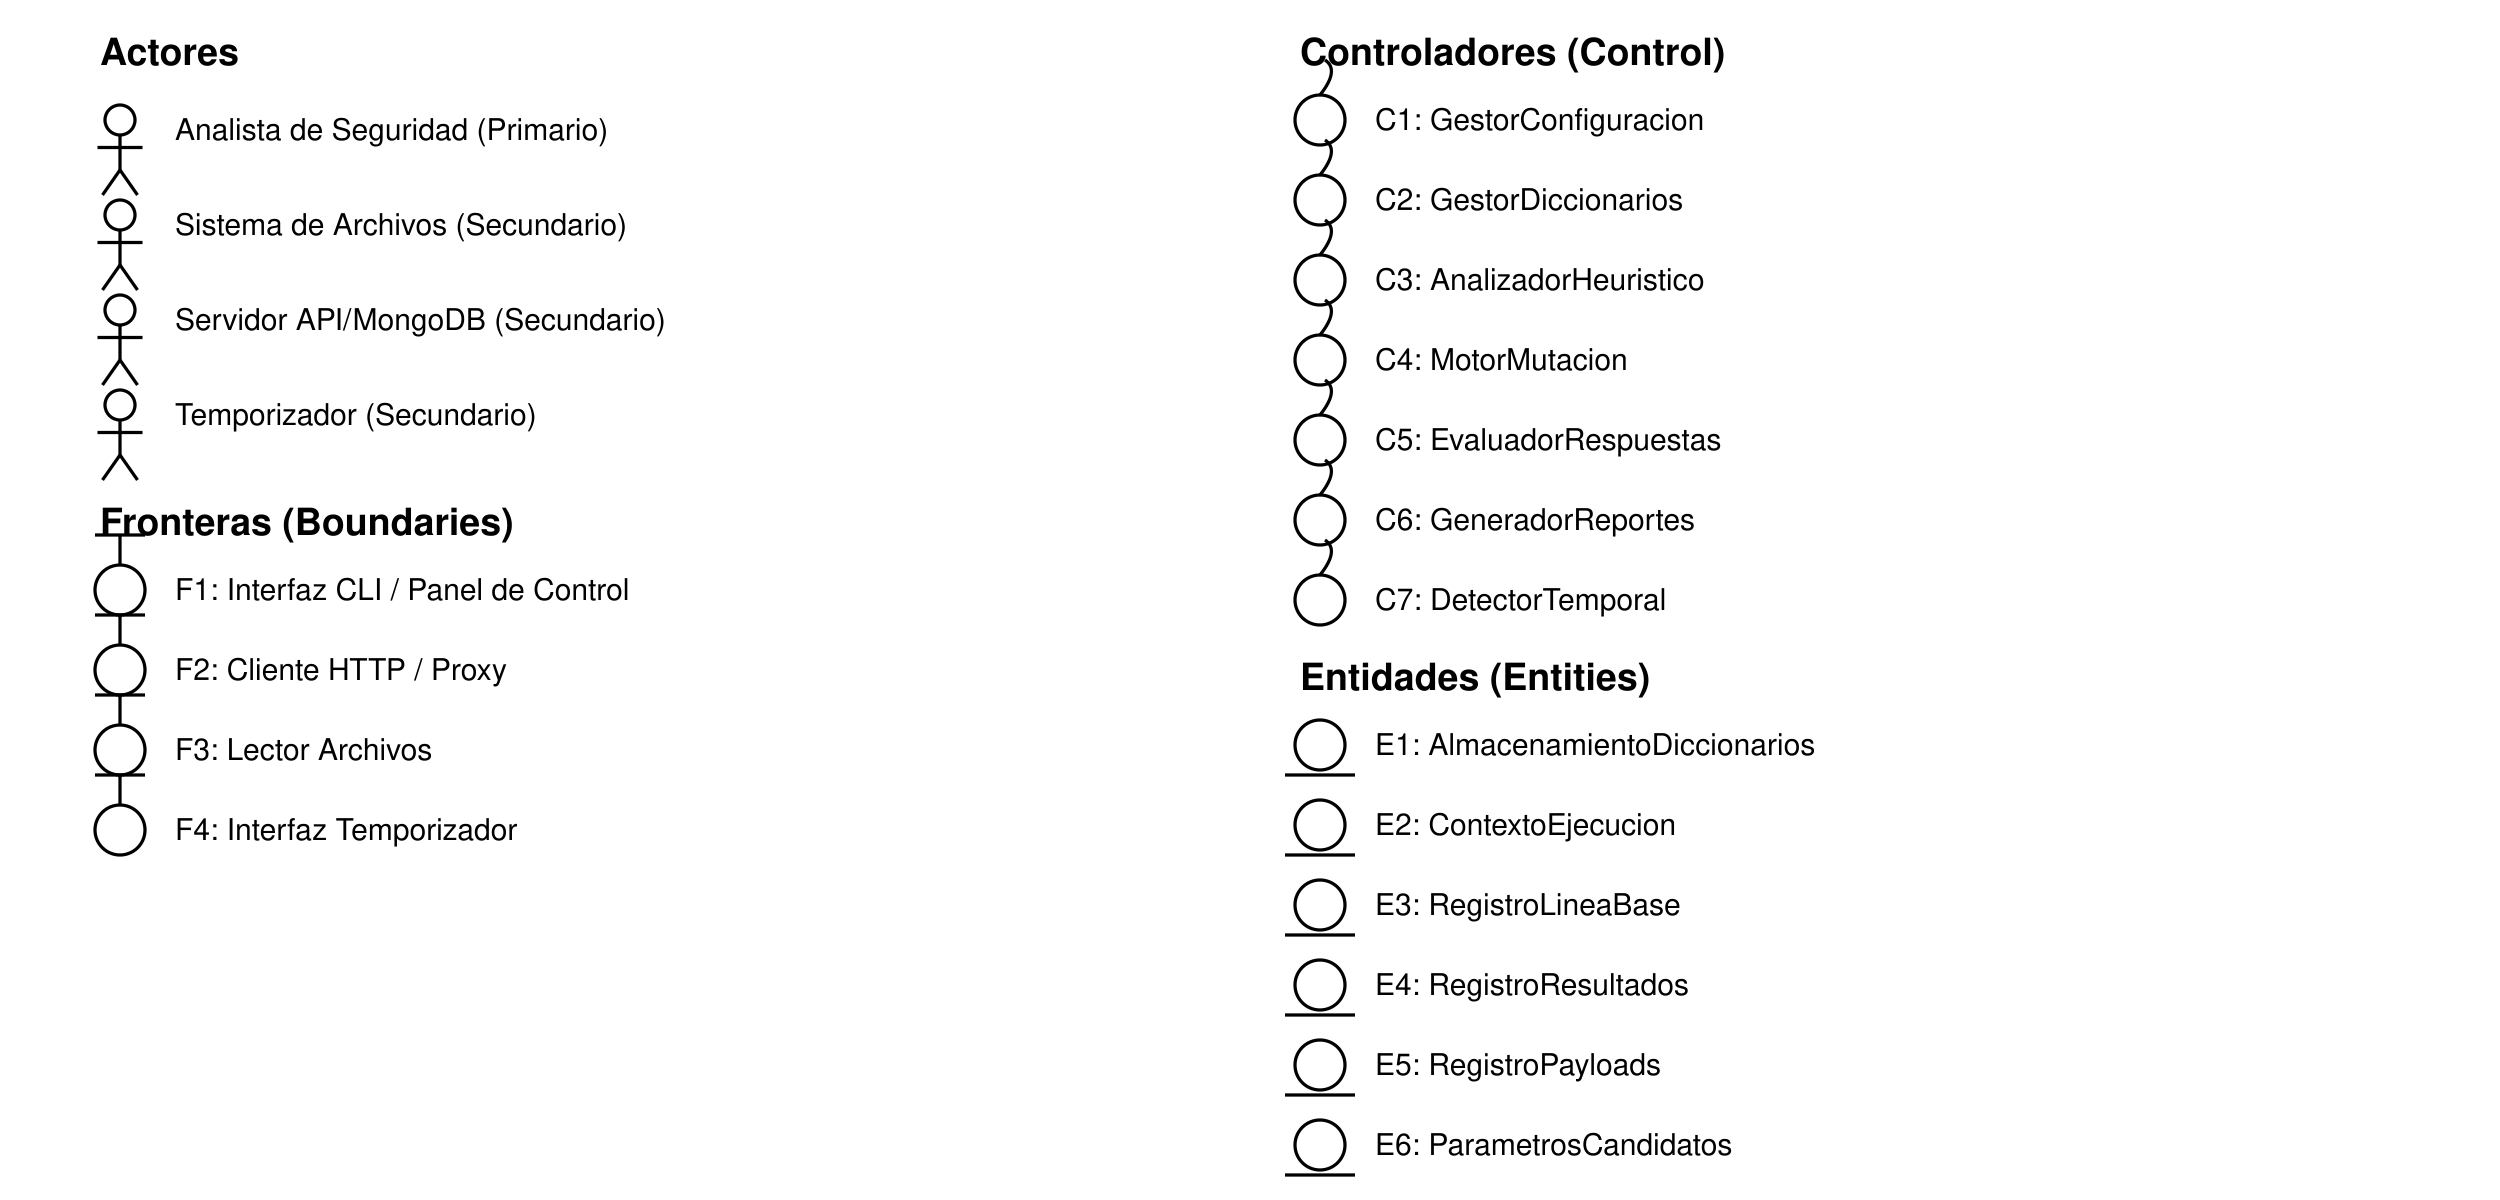
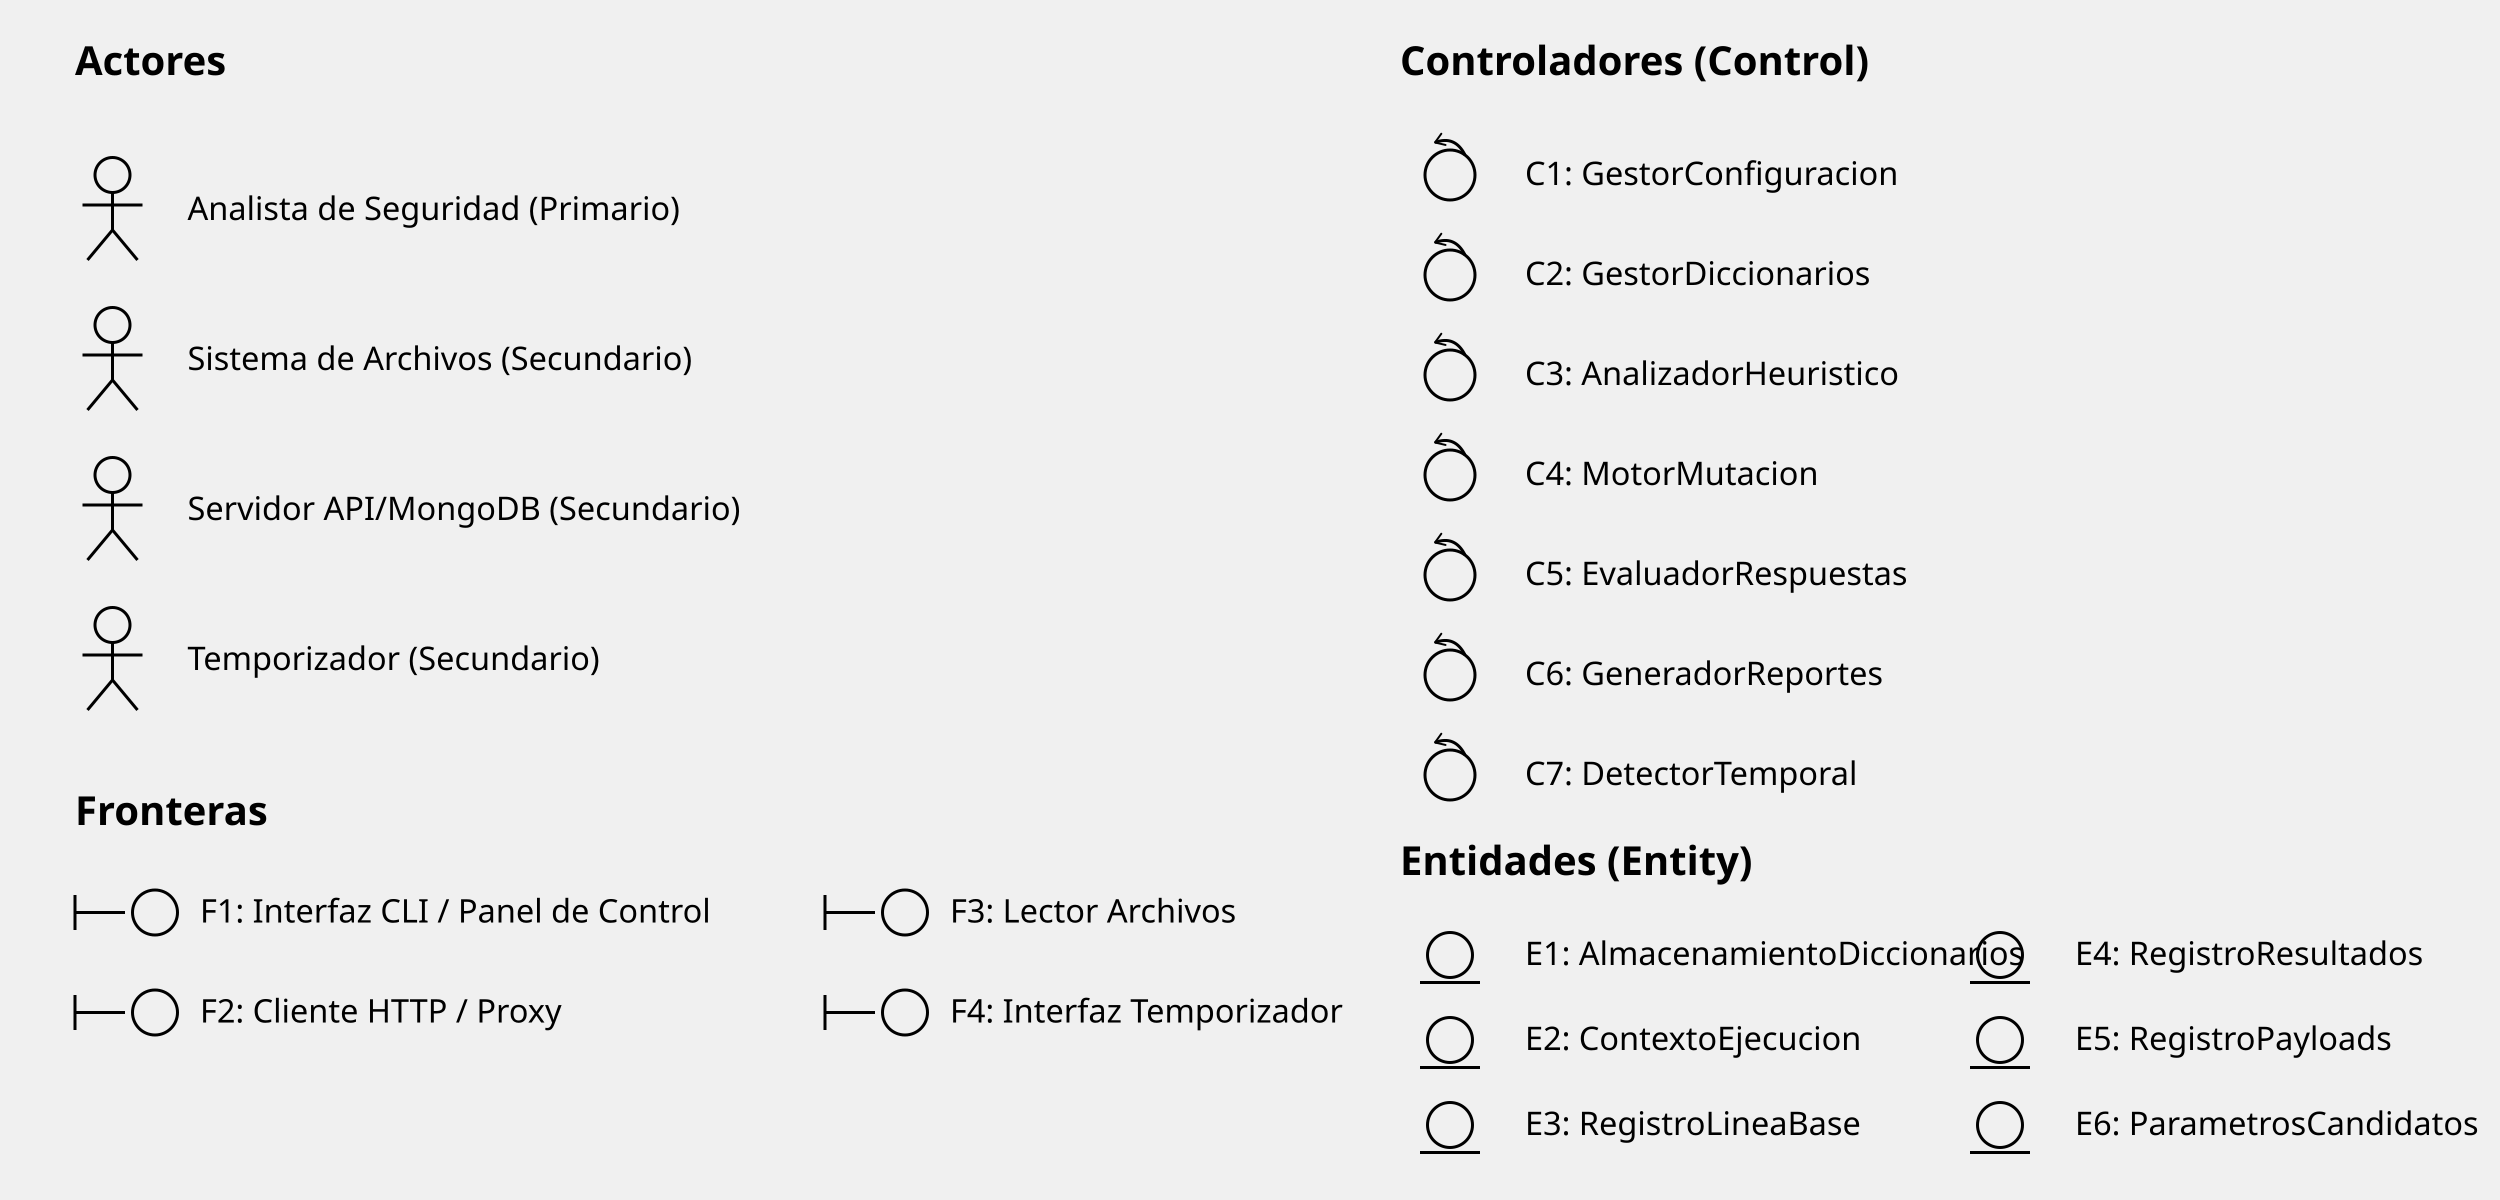
- <svg xmlns="http://www.w3.org/2000/svg" width="1000" height="480" viewBox="0 0 1000 480" font-family="Helvetica, Arial, sans-serif">
-   <rect x="0" y="0" width="1000" height="480" fill="#ffffff" />
-   <text x="40" y="26" font-size="15" font-weight="bold" fill="#000">Actores</text>
-   <g stroke="#000" stroke-width="1.3" fill="none">
-     <circle cx="48" cy="48" r="6" />
-     <line x1="48" y1="54" x2="48" y2="68" />
-     <line x1="39" y1="59" x2="57" y2="59" />
-     <line x1="48" y1="68" x2="41" y2="78" />
-     <line x1="48" y1="68" x2="55" y2="78" />
-   </g>
-   <text x="70" y="56" font-size="12" fill="#000">Analista de Seguridad (Primario)</text>
-   <g stroke="#000" stroke-width="1.3" fill="none">
-     <circle cx="48" cy="86" r="6" />
-     <line x1="48" y1="92" x2="48" y2="106" />
-     <line x1="39" y1="97" x2="57" y2="97" />
-     <line x1="48" y1="106" x2="41" y2="116" />
-     <line x1="48" y1="106" x2="55" y2="116" />
-   </g>
-   <text x="70" y="94" font-size="12" fill="#000">Sistema de Archivos (Secundario)</text>
-   <g stroke="#000" stroke-width="1.3" fill="none">
-     <circle cx="48" cy="124" r="6" />
-     <line x1="48" y1="130" x2="48" y2="144" />
-     <line x1="39" y1="135" x2="57" y2="135" />
-     <line x1="48" y1="144" x2="41" y2="154" />
-     <line x1="48" y1="144" x2="55" y2="154" />
-   </g>
-   <text x="70" y="132" font-size="12" fill="#000">Servidor API/MongoDB (Secundario)</text>
-   <g stroke="#000" stroke-width="1.3" fill="none">
-     <circle cx="48" cy="162" r="6" />
-     <line x1="48" y1="168" x2="48" y2="182" />
-     <line x1="39" y1="173" x2="57" y2="173" />
-     <line x1="48" y1="182" x2="41" y2="192" />
-     <line x1="48" y1="182" x2="55" y2="192" />
-   </g>
-   <text x="70" y="170" font-size="12" fill="#000">Temporizador (Secundario)</text>
-   <text x="40" y="214" font-size="15" font-weight="bold" fill="#000">Fronteras (Boundaries)</text>
-   <g stroke="#000" stroke-width="1.3" fill="none">
-     <circle cx="48" cy="236" r="10" />
-     <line x1="48" y1="226" x2="48" y2="214" />
-     <line x1="38" y1="214" x2="58" y2="214" />
-   </g>
-   <text x="70" y="240" font-size="12" fill="#000">F1: Interfaz CLI / Panel de Control</text>
-   <g stroke="#000" stroke-width="1.3" fill="none">
-     <circle cx="48" cy="268" r="10" />
-     <line x1="48" y1="258" x2="48" y2="246" />
-     <line x1="38" y1="246" x2="58" y2="246" />
-   </g>
-   <text x="70" y="272" font-size="12" fill="#000">F2: Cliente HTTP / Proxy</text>
-   <g stroke="#000" stroke-width="1.3" fill="none">
-     <circle cx="48" cy="300" r="10" />
-     <line x1="48" y1="290" x2="48" y2="278" />
-     <line x1="38" y1="278" x2="58" y2="278" />
-   </g>
-   <text x="70" y="304" font-size="12" fill="#000">F3: Lector Archivos</text>
-   <g stroke="#000" stroke-width="1.3" fill="none">
-     <circle cx="48" cy="332" r="10" />
-     <line x1="48" y1="322" x2="48" y2="310" />
-     <line x1="38" y1="310" x2="58" y2="310" />
-   </g>
-   <text x="70" y="336" font-size="12" fill="#000">F4: Interfaz Temporizador</text>
-   <text x="520" y="26" font-size="15" font-weight="bold" fill="#000">Controladores (Control)</text>
-   <g stroke="#000" stroke-width="1.3" fill="none">
-     <circle cx="528" cy="48" r="10" />
-     <path d="M528 38 Q536 28 530 24" />
-   </g>
-   <text x="550" y="52" font-size="12" fill="#000">C1: GestorConfiguracion</text>
-   <g stroke="#000" stroke-width="1.3" fill="none">
-     <circle cx="528" cy="80" r="10" />
-     <path d="M528 70 Q536 60 530 56" />
-   </g>
-   <text x="550" y="84" font-size="12" fill="#000">C2: GestorDiccionarios</text>
-   <g stroke="#000" stroke-width="1.3" fill="none">
-     <circle cx="528" cy="112" r="10" />
-     <path d="M528 102 Q536 92 530 88" />
-   </g>
-   <text x="550" y="116" font-size="12" fill="#000">C3: AnalizadorHeuristico</text>
-   <g stroke="#000" stroke-width="1.3" fill="none">
-     <circle cx="528" cy="144" r="10" />
-     <path d="M528 134 Q536 124 530 120" />
-   </g>
-   <text x="550" y="148" font-size="12" fill="#000">C4: MotorMutacion</text>
-   <g stroke="#000" stroke-width="1.3" fill="none">
-     <circle cx="528" cy="176" r="10" />
-     <path d="M528 166 Q536 156 530 152" />
-   </g>
-   <text x="550" y="180" font-size="12" fill="#000">C5: EvaluadorRespuestas</text>
-   <g stroke="#000" stroke-width="1.3" fill="none">
-     <circle cx="528" cy="208" r="10" />
-     <path d="M528 198 Q536 188 530 184" />
-   </g>
-   <text x="550" y="212" font-size="12" fill="#000">C6: GeneradorReportes</text>
-   <g stroke="#000" stroke-width="1.3" fill="none">
-     <circle cx="528" cy="240" r="10" />
-     <path d="M528 230 Q536 220 530 216" />
-   </g>
-   <text x="550" y="244" font-size="12" fill="#000">C7: DetectorTemporal</text>
-   <text x="520" y="276" font-size="15" font-weight="bold" fill="#000">Entidades (Entities)</text>
-   <g stroke="#000" stroke-width="1.3" fill="none">
-     <circle cx="528" cy="298" r="10" />
-     <line x1="514" y1="310" x2="542" y2="310" />
-   </g>
-   <text x="550" y="302" font-size="12" fill="#000">E1: AlmacenamientoDiccionarios</text>
-   <g stroke="#000" stroke-width="1.3" fill="none">
-     <circle cx="528" cy="330" r="10" />
-     <line x1="514" y1="342" x2="542" y2="342" />
-   </g>
-   <text x="550" y="334" font-size="12" fill="#000">E2: ContextoEjecucion</text>
-   <g stroke="#000" stroke-width="1.3" fill="none">
-     <circle cx="528" cy="362" r="10" />
-     <line x1="514" y1="374" x2="542" y2="374" />
-   </g>
-   <text x="550" y="366" font-size="12" fill="#000">E3: RegistroLineaBase</text>
-   <g stroke="#000" stroke-width="1.3" fill="none">
-     <circle cx="528" cy="394" r="10" />
-     <line x1="514" y1="406" x2="542" y2="406" />
-   </g>
-   <text x="550" y="398" font-size="12" fill="#000">E4: RegistroResultados</text>
-   <g stroke="#000" stroke-width="1.3" fill="none">
-     <circle cx="528" cy="426" r="10" />
-     <line x1="514" y1="438" x2="542" y2="438" />
-   </g>
-   <text x="550" y="430" font-size="12" fill="#000">E5: RegistroPayloads</text>
-   <g stroke="#000" stroke-width="1.3" fill="none">
-     <circle cx="528" cy="458" r="10" />
-     <line x1="514" y1="470" x2="542" y2="470" />
-   </g>
-   <text x="550" y="462" font-size="12" fill="#000">E6: ParametrosCandidatos</text>
+ <svg xmlns="http://www.w3.org/2000/svg" viewBox="0 0 1000 480" font-family="sans-serif">
+   <defs>
+     <marker id="arrow" viewBox="0 0 10 10" refX="8" refY="5" markerWidth="5" markerHeight="5" orient="auto-start-reverse">
+       <path d="M2 1L8 5L2 9" fill="none" stroke="#000" stroke-width="1.3" stroke-linecap="round" stroke-linejoin="round" />
+     </marker>
+   </defs>
+   <text x="30" y="30" font-size="16" font-weight="bold" fill="#000">Actores</text>
+   <circle cx="45" cy="70" r="7" fill="none" stroke="#000" stroke-width="1.2" />
+   <line x1="45" y1="77" x2="45" y2="92" stroke="#000" stroke-width="1.2" />
+   <line x1="33" y1="82" x2="57" y2="82" stroke="#000" stroke-width="1.2" />
+   <line x1="45" y1="92" x2="35" y2="104" stroke="#000" stroke-width="1.2" />
+   <line x1="45" y1="92" x2="55" y2="104" stroke="#000" stroke-width="1.2" />
+   <text x="75" y="88" font-size="13" fill="#000">Analista de Seguridad (Primario)</text>
+   <circle cx="45" cy="130" r="7" fill="none" stroke="#000" stroke-width="1.2" />
+   <line x1="45" y1="137" x2="45" y2="152" stroke="#000" stroke-width="1.2" />
+   <line x1="33" y1="142" x2="57" y2="142" stroke="#000" stroke-width="1.2" />
+   <line x1="45" y1="152" x2="35" y2="164" stroke="#000" stroke-width="1.2" />
+   <line x1="45" y1="152" x2="55" y2="164" stroke="#000" stroke-width="1.2" />
+   <text x="75" y="148" font-size="13" fill="#000">Sistema de Archivos (Secundario)</text>
+   <circle cx="45" cy="190" r="7" fill="none" stroke="#000" stroke-width="1.2" />
+   <line x1="45" y1="197" x2="45" y2="212" stroke="#000" stroke-width="1.2" />
+   <line x1="33" y1="202" x2="57" y2="202" stroke="#000" stroke-width="1.2" />
+   <line x1="45" y1="212" x2="35" y2="224" stroke="#000" stroke-width="1.2" />
+   <line x1="45" y1="212" x2="55" y2="224" stroke="#000" stroke-width="1.2" />
+   <text x="75" y="208" font-size="13" fill="#000">Servidor API/MongoDB (Secundario)</text>
+   <circle cx="45" cy="250" r="7" fill="none" stroke="#000" stroke-width="1.2" />
+   <line x1="45" y1="257" x2="45" y2="272" stroke="#000" stroke-width="1.2" />
+   <line x1="33" y1="262" x2="57" y2="262" stroke="#000" stroke-width="1.2" />
+   <line x1="45" y1="272" x2="35" y2="284" stroke="#000" stroke-width="1.2" />
+   <line x1="45" y1="272" x2="55" y2="284" stroke="#000" stroke-width="1.2" />
+   <text x="75" y="268" font-size="13" fill="#000">Temporizador (Secundario)</text>
+   <text x="30" y="330" font-size="16" font-weight="bold" fill="#000">Fronteras</text>
+   <line x1="30" y1="358" x2="30" y2="372" stroke="#000" stroke-width="1.2" />
+   <line x1="30" y1="365" x2="50" y2="365" stroke="#000" stroke-width="1.2" />
+   <circle cx="62" cy="365" r="9" fill="none" stroke="#000" stroke-width="1.2" />
+   <text x="80" y="369" font-size="13" fill="#000">F1: Interfaz CLI / Panel de Control</text>
+   <line x1="30" y1="398" x2="30" y2="412" stroke="#000" stroke-width="1.2" />
+   <line x1="30" y1="405" x2="50" y2="405" stroke="#000" stroke-width="1.2" />
+   <circle cx="62" cy="405" r="9" fill="none" stroke="#000" stroke-width="1.2" />
+   <text x="80" y="409" font-size="13" fill="#000">F2: Cliente HTTP / Proxy</text>
+   <line x1="330" y1="358" x2="330" y2="372" stroke="#000" stroke-width="1.2" />
+   <line x1="330" y1="365" x2="350" y2="365" stroke="#000" stroke-width="1.2" />
+   <circle cx="362" cy="365" r="9" fill="none" stroke="#000" stroke-width="1.2" />
+   <text x="380" y="369" font-size="13" fill="#000">F3: Lector Archivos</text>
+   <line x1="330" y1="398" x2="330" y2="412" stroke="#000" stroke-width="1.2" />
+   <line x1="330" y1="405" x2="350" y2="405" stroke="#000" stroke-width="1.2" />
+   <circle cx="362" cy="405" r="9" fill="none" stroke="#000" stroke-width="1.2" />
+   <text x="380" y="409" font-size="13" fill="#000">F4: Interfaz Temporizador</text>
+   <text x="560" y="30" font-size="16" font-weight="bold" fill="#000">Controladores (Control)</text>
+   <circle cx="580" cy="70" r="10" fill="none" stroke="#000" stroke-width="1.2" />
+   <path d="M586,62 Q582,54 574,57" fill="none" stroke="#000" stroke-width="1.2" marker-end="url(#arrow)" />
+   <text x="610" y="74" font-size="13" fill="#000">C1: GestorConfiguracion</text>
+   <circle cx="580" cy="110" r="10" fill="none" stroke="#000" stroke-width="1.2" />
+   <path d="M586,102 Q582,94 574,97" fill="none" stroke="#000" stroke-width="1.2" marker-end="url(#arrow)" />
+   <text x="610" y="114" font-size="13" fill="#000">C2: GestorDiccionarios</text>
+   <circle cx="580" cy="150" r="10" fill="none" stroke="#000" stroke-width="1.2" />
+   <path d="M586,142 Q582,134 574,137" fill="none" stroke="#000" stroke-width="1.2" marker-end="url(#arrow)" />
+   <text x="610" y="154" font-size="13" fill="#000">C3: AnalizadorHeuristico</text>
+   <circle cx="580" cy="190" r="10" fill="none" stroke="#000" stroke-width="1.2" />
+   <path d="M586,182 Q582,174 574,177" fill="none" stroke="#000" stroke-width="1.2" marker-end="url(#arrow)" />
+   <text x="610" y="194" font-size="13" fill="#000">C4: MotorMutacion</text>
+   <circle cx="580" cy="230" r="10" fill="none" stroke="#000" stroke-width="1.2" />
+   <path d="M586,222 Q582,214 574,217" fill="none" stroke="#000" stroke-width="1.2" marker-end="url(#arrow)" />
+   <text x="610" y="234" font-size="13" fill="#000">C5: EvaluadorRespuestas</text>
+   <circle cx="580" cy="270" r="10" fill="none" stroke="#000" stroke-width="1.2" />
+   <path d="M586,262 Q582,254 574,257" fill="none" stroke="#000" stroke-width="1.2" marker-end="url(#arrow)" />
+   <text x="610" y="274" font-size="13" fill="#000">C6: GeneradorReportes</text>
+   <circle cx="580" cy="310" r="10" fill="none" stroke="#000" stroke-width="1.2" />
+   <path d="M586,302 Q582,294 574,297" fill="none" stroke="#000" stroke-width="1.2" marker-end="url(#arrow)" />
+   <text x="610" y="314" font-size="13" fill="#000">C7: DetectorTemporal</text>
+   <text x="560" y="350" font-size="16" font-weight="bold" fill="#000">Entidades (Entity)</text>
+   <circle cx="580" cy="382" r="9" fill="none" stroke="#000" stroke-width="1.2" />
+   <line x1="568" y1="393" x2="592" y2="393" stroke="#000" stroke-width="1.2" />
+   <text x="610" y="386" font-size="13" fill="#000">E1: AlmacenamientoDiccionarios</text>
+   <circle cx="580" cy="416" r="9" fill="none" stroke="#000" stroke-width="1.2" />
+   <line x1="568" y1="427" x2="592" y2="427" stroke="#000" stroke-width="1.2" />
+   <text x="610" y="420" font-size="13" fill="#000">E2: ContextoEjecucion</text>
+   <circle cx="580" cy="450" r="9" fill="none" stroke="#000" stroke-width="1.2" />
+   <line x1="568" y1="461" x2="592" y2="461" stroke="#000" stroke-width="1.2" />
+   <text x="610" y="454" font-size="13" fill="#000">E3: RegistroLineaBase</text>
+   <circle cx="800" cy="382" r="9" fill="none" stroke="#000" stroke-width="1.2" />
+   <line x1="788" y1="393" x2="812" y2="393" stroke="#000" stroke-width="1.2" />
+   <text x="830" y="386" font-size="13" fill="#000">E4: RegistroResultados</text>
+   <circle cx="800" cy="416" r="9" fill="none" stroke="#000" stroke-width="1.2" />
+   <line x1="788" y1="427" x2="812" y2="427" stroke="#000" stroke-width="1.2" />
+   <text x="830" y="420" font-size="13" fill="#000">E5: RegistroPayloads</text>
+   <circle cx="800" cy="450" r="9" fill="none" stroke="#000" stroke-width="1.2" />
+   <line x1="788" y1="461" x2="812" y2="461" stroke="#000" stroke-width="1.2" />
+   <text x="830" y="454" font-size="13" fill="#000">E6: ParametrosCandidatos</text>
</svg>
